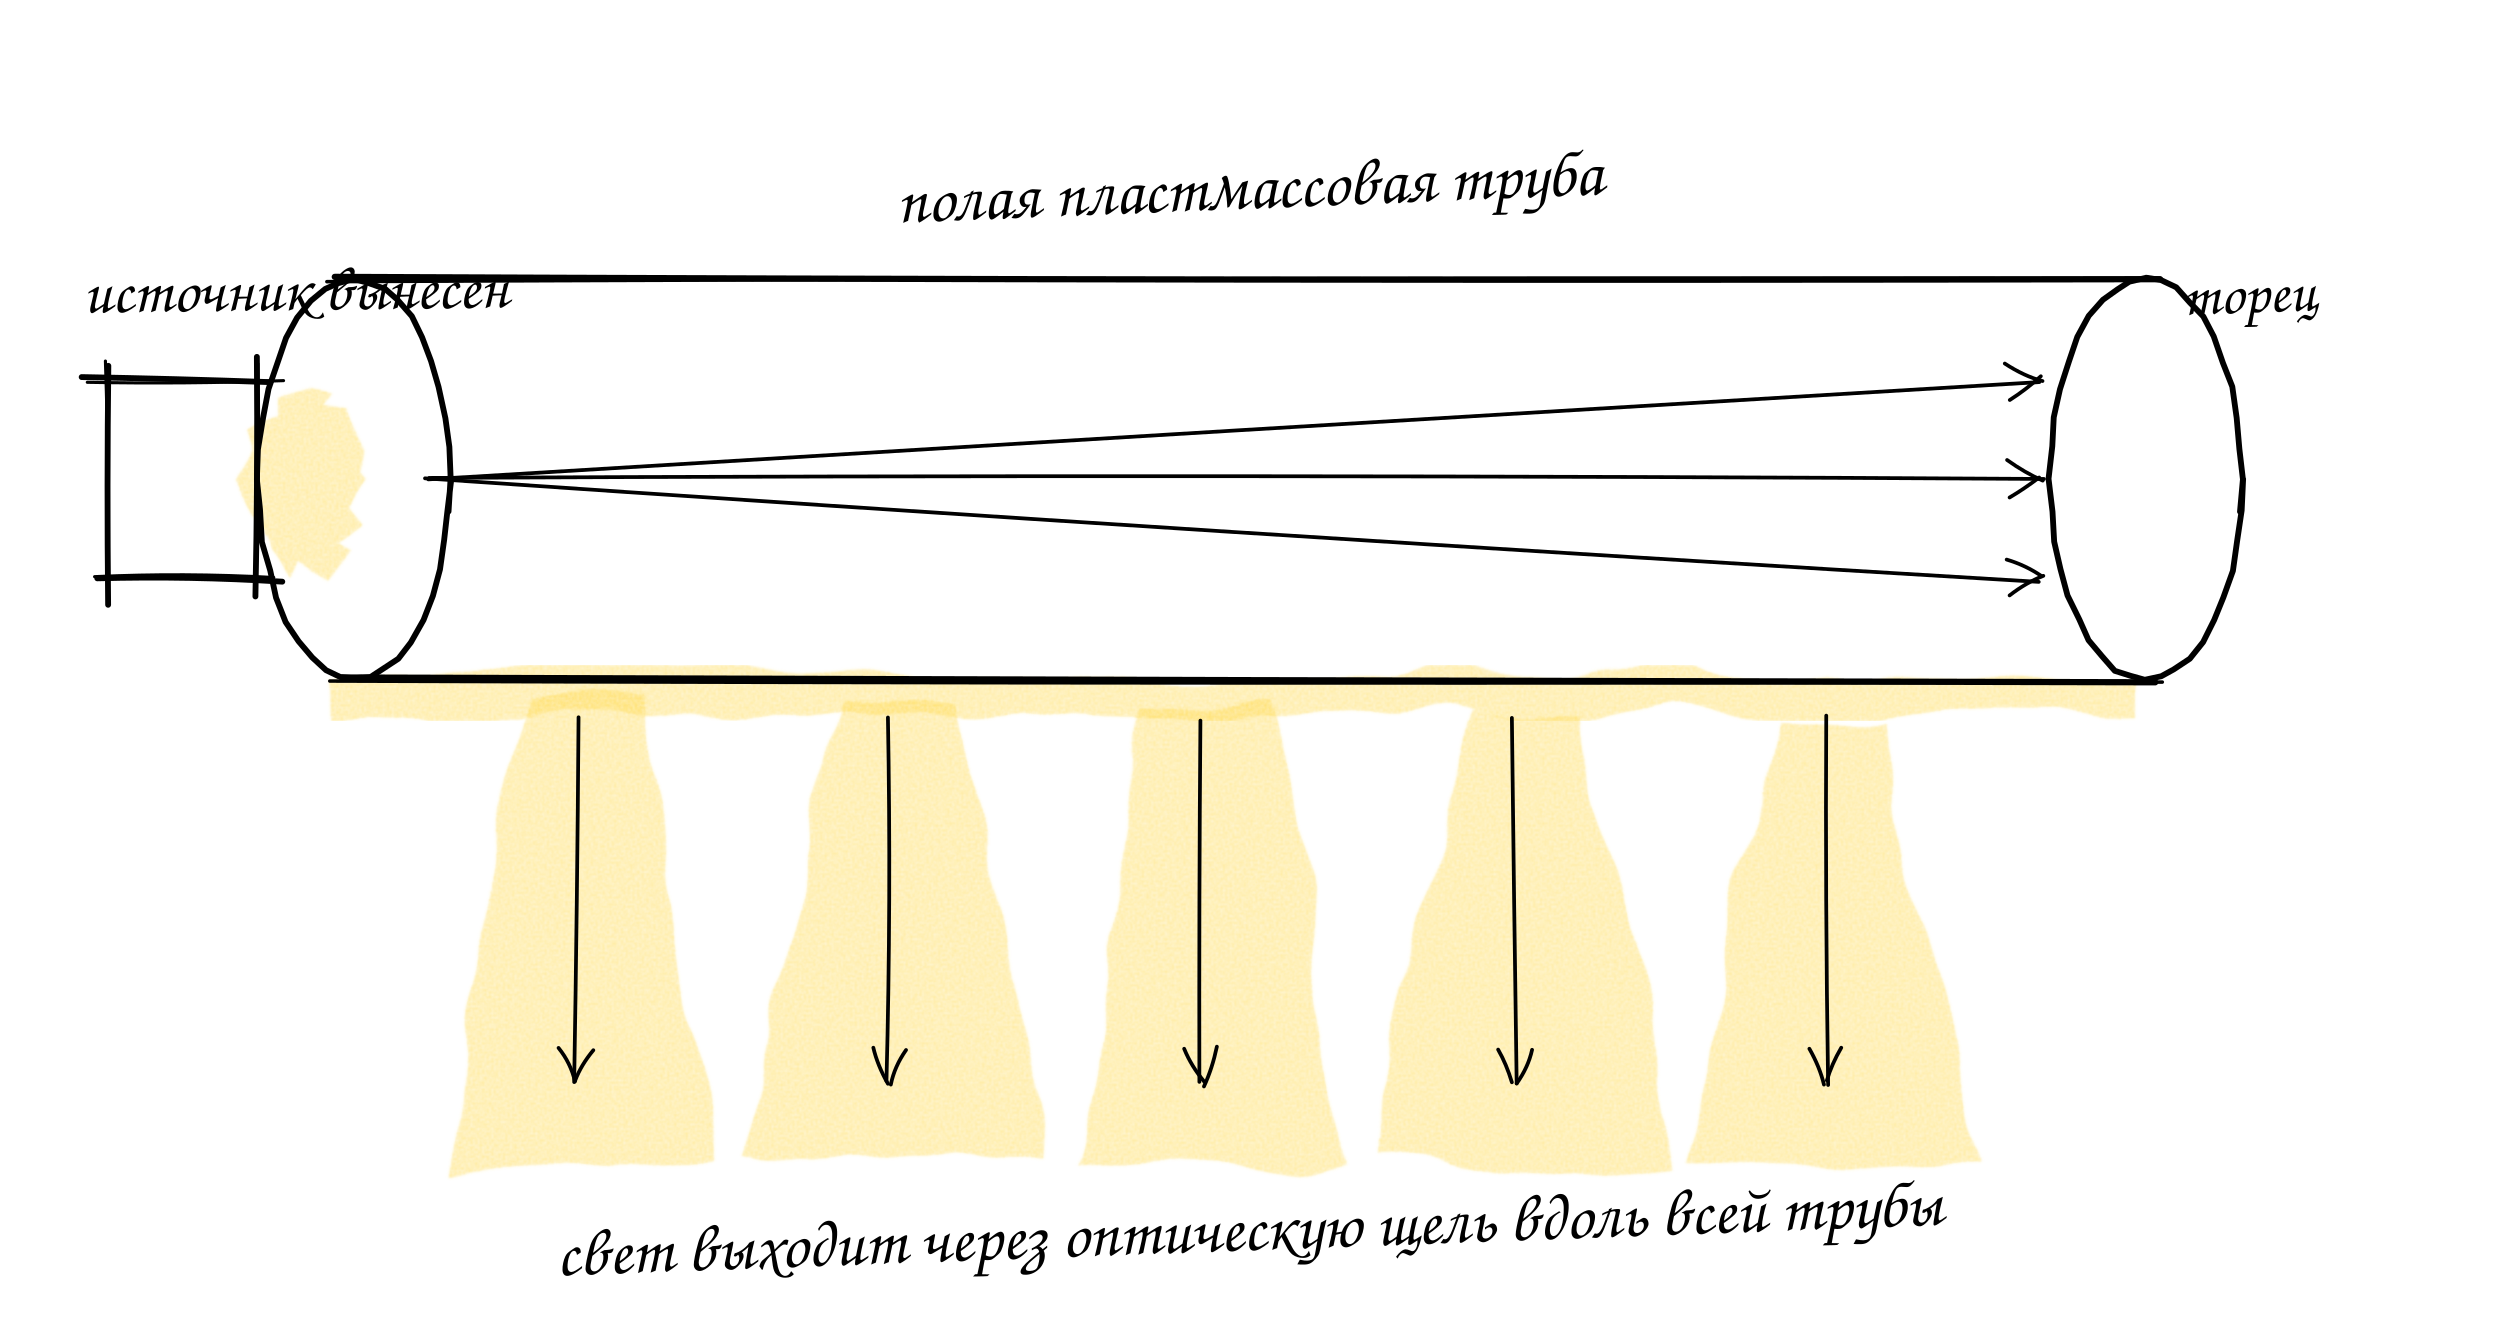
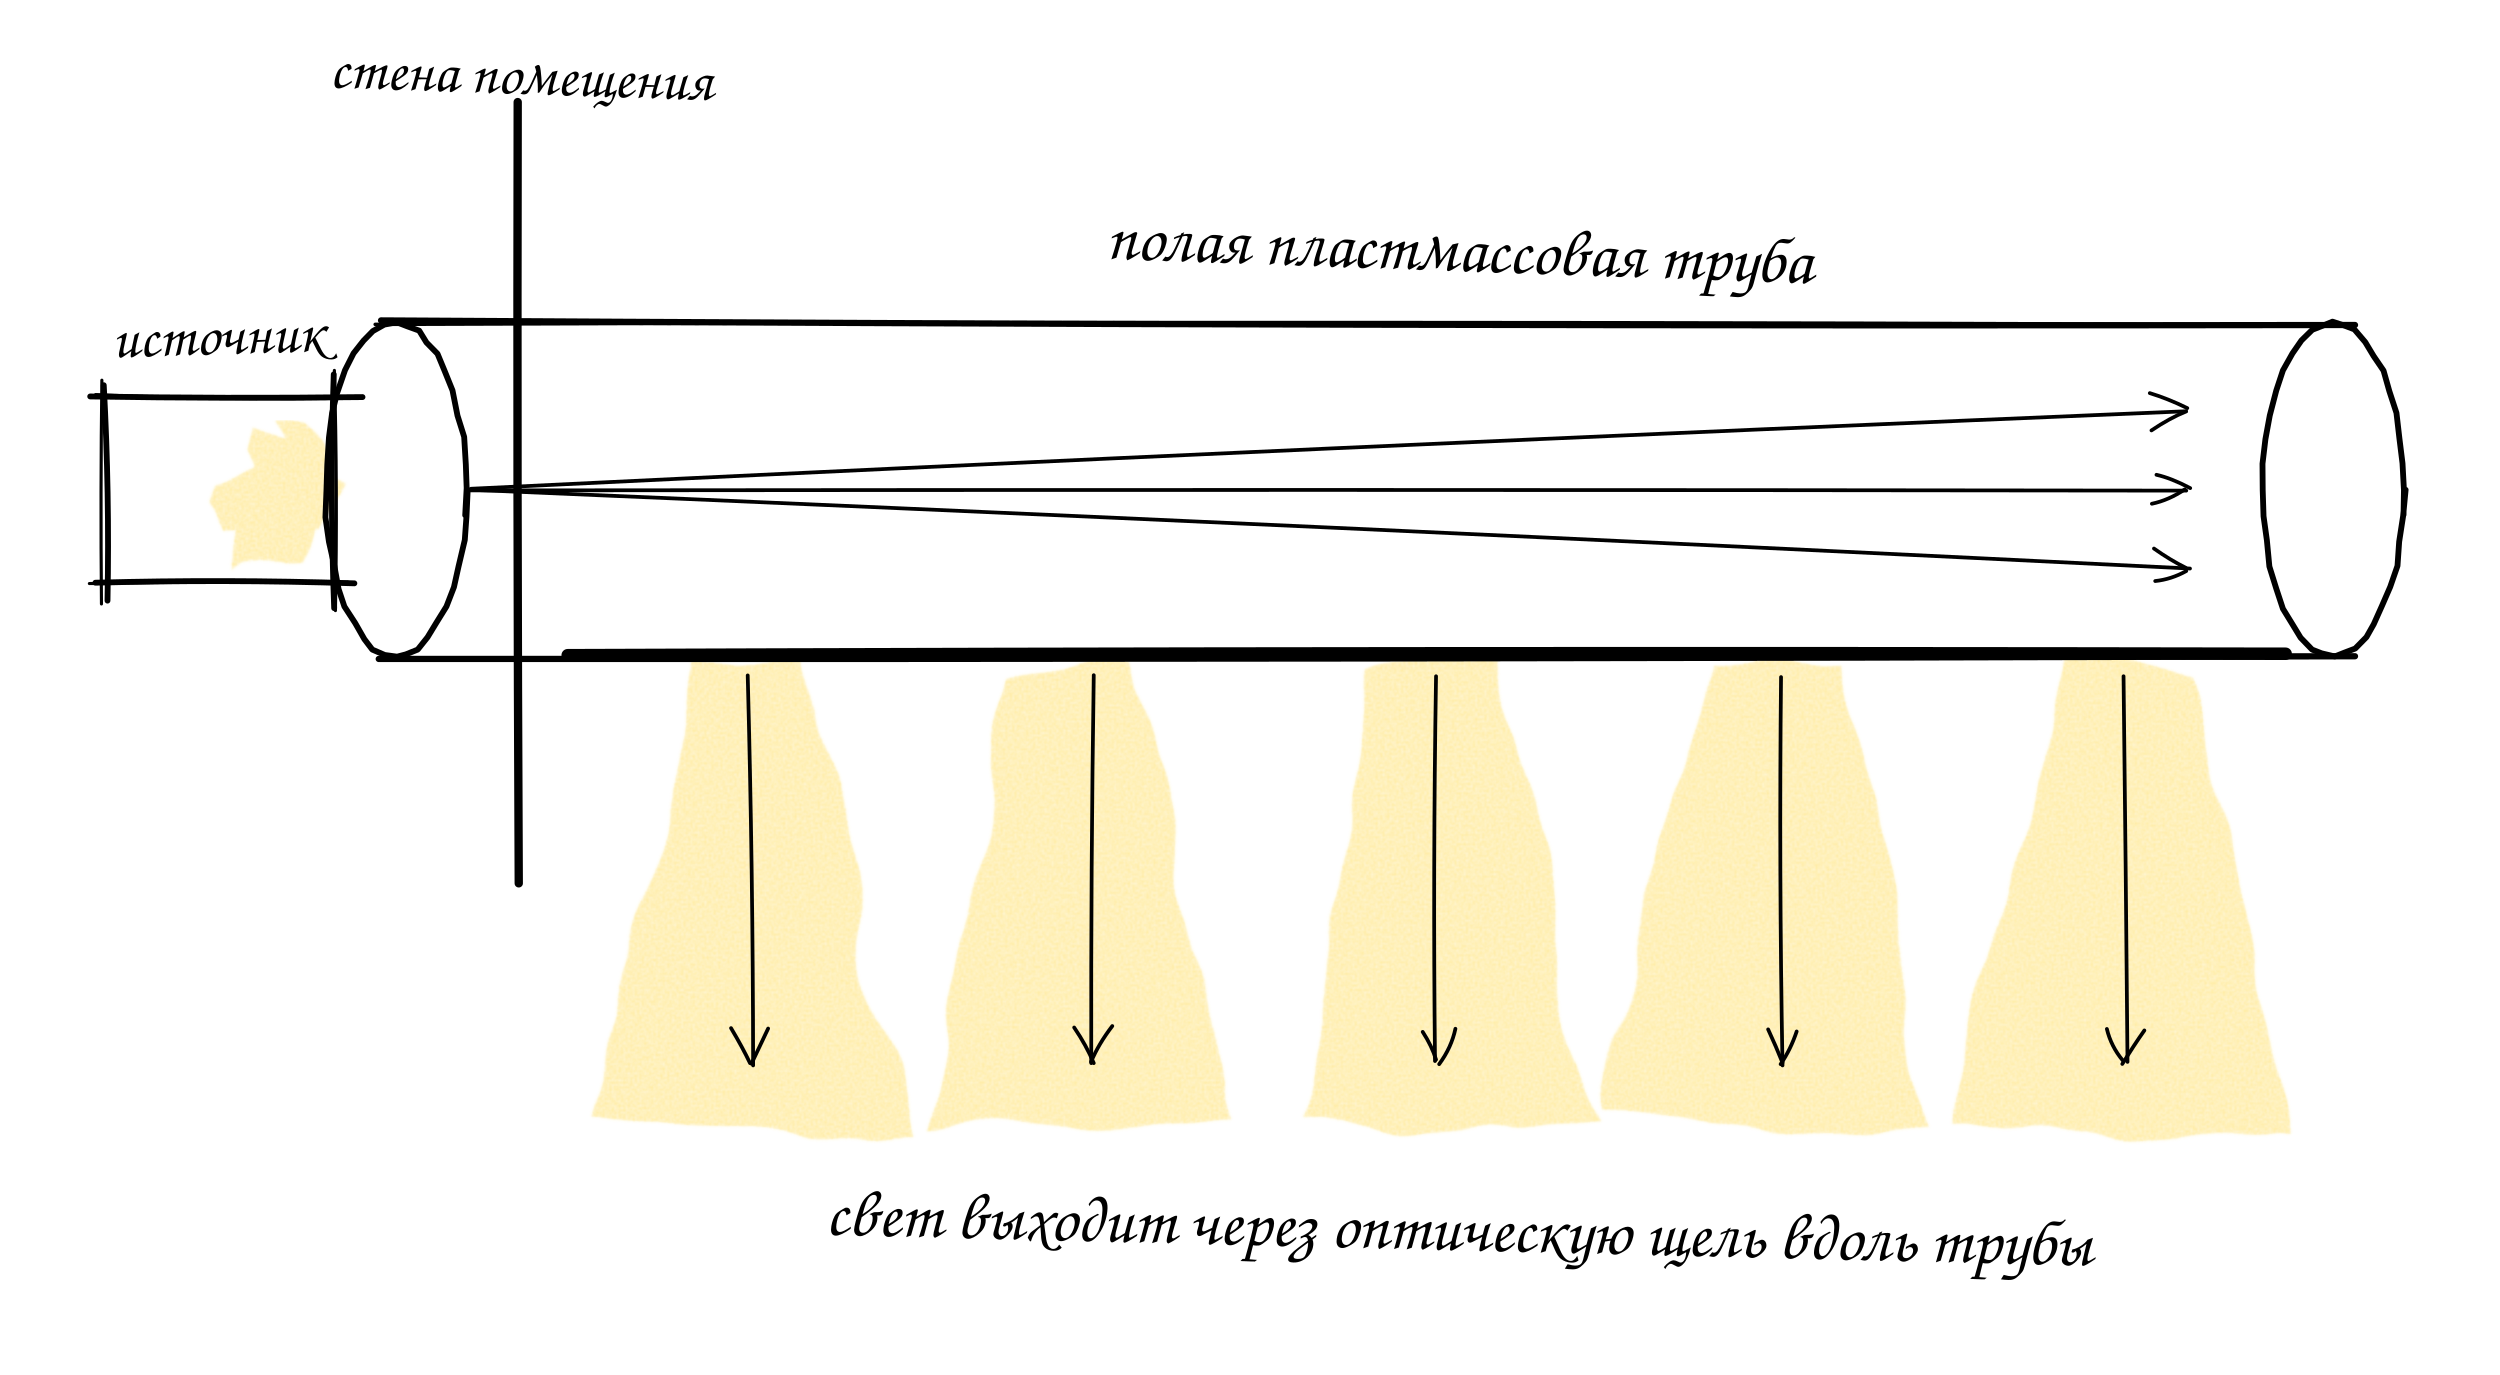
- <svg xmlns="http://www.w3.org/2000/svg" viewBox="0 0 1200 640" class="sketch" role="img">
+ <svg xmlns="http://www.w3.org/2000/svg" viewBox="0 0 1200 660" class="sketch" role="img">
  <defs>
    <filter id="sk-guide-w" x="-10%" y="-10%" width="120%" height="120%">
-       <feTurbulence type="fractalNoise" baseFrequency="0.011" numOctaves="3" seed="752" result="n" />
+       <feTurbulence type="fractalNoise" baseFrequency="0.011" numOctaves="3" seed="133" result="n" />
      <feDisplacementMap in="SourceGraphic" in2="n" scale="26" xChannelSelector="R" yChannelSelector="G" result="d" />
      <feTurbulence type="fractalNoise" baseFrequency="0.9" numOctaves="1" seed="7" result="g" />
      <feColorMatrix in="g" type="matrix" values="0 0 0 0 0  0 0 0 0 0  0 0 0 0 0  0 0 0 -1.1 1.25" result="ga" />
      <feComposite in="d" in2="ga" operator="in" result="t" />
      <feGaussianBlur in="t" stdDeviation="0.7" />
    </filter>
  </defs>
  <g class="wash">
-     <path d="M175.5,228.2 L166.2,239.1 L172.4,249.8 L159.1,258.4 L165.0,262.7 L158.5,274.0 L142.9,263.9 L138.8,271.2 L127.7,259.1 L128.1,256.8 L124.6,250.0 L119.7,242.7 L113.7,227.6 L122.0,215.1 L120.4,206.4 L130.5,203.5 L137.9,201.3 L137.8,194.1 L149.8,190.2 L158.7,191.4 L154.3,196.2 L165.3,197.5 L172.8,216.3 L172.4,225.3 Z" fill="#ffd84d" fill-opacity="0.55" filter="url(#sk-guide-w)" />
-     <path d="M163.0,321.8 L1025.9,324.1 L1023.5,341.0 L164.6,343.8 Z" fill="#ffd84d" fill-opacity="0.55" filter="url(#sk-guide-w)" />
-     <path d="M253.0,337.4 L300.9,334.8 L343.4,556.1 L210.6,557.6 Z" fill="#ffd84d" fill-opacity="0.55" filter="url(#sk-guide-w)" />
-     <path d="M405.3,337.2 L460.1,334.9 L498.3,555.2 L356.3,555.2 Z" fill="#ffd84d" fill-opacity="0.55" filter="url(#sk-guide-w)" />
-     <path d="M548.3,337.8 L611.0,333.9 L644.3,558.8 L515.5,557.5 Z" fill="#ffd84d" fill-opacity="0.55" filter="url(#sk-guide-w)" />
-     <path d="M705.9,342.3 L759.9,339.0 L804.9,562.5 L657.8,558.3 Z" fill="#ffd84d" fill-opacity="0.55" filter="url(#sk-guide-w)" />
-     <path d="M850.0,342.1 L903.4,343.8 L949.7,564.4 L811.4,559.8 Z" fill="#ffd84d" fill-opacity="0.55" filter="url(#sk-guide-w)" />
+     <path d="M160.5,232.9 L152.0,250.3 L150.3,250.2 L148.4,259.0 L146.1,266.0 L138.7,267.2 L128.6,268.0 L120.0,269.1 L114.7,272.1 L114.3,253.8 L108.3,255.0 L102.6,246.5 L98.4,241.6 L98.2,233.3 L115.5,227.2 L111.4,219.8 L114.1,211.4 L130.0,217.3 L126.0,208.6 L139.5,208.2 L147.5,215.0 L149.0,217.1 L155.8,223.9 L150.9,228.4 Z" fill="#ffd84d" fill-opacity="0.55" filter="url(#sk-guide-w)" />
+     <path d="M334.8,317.9 L387.2,318.2 L436.1,543.5 L283.7,535.1 Z" fill="#ffd84d" fill-opacity="0.55" filter="url(#sk-guide-w)" />
+     <path d="M488.2,320.0 L545.9,318.0 L591.0,540.6 L443.2,540.8 Z" fill="#ffd84d" fill-opacity="0.55" filter="url(#sk-guide-w)" />
+     <path d="M660.7,324.1 L718.9,318.4 L769.9,543.1 L623.1,536.8 Z" fill="#ffd84d" fill-opacity="0.55" filter="url(#sk-guide-w)" />
+     <path d="M817.4,319.8 L886.2,321.1 L927.6,542.7 L772.4,537.6 Z" fill="#ffd84d" fill-opacity="0.55" filter="url(#sk-guide-w)" />
+     <path d="M990.5,316.9 L1054.0,325.7 L1099.7,543.8 L941.5,542.9 Z" fill="#ffd84d" fill-opacity="0.55" filter="url(#sk-guide-w)" />
  </g>
  <g fill="none" stroke="currentColor" stroke-linecap="round" stroke-linejoin="round">
-     <path d="M216.7,229.4 L214.7,245.8 L213.2,259.1 L211.2,273.3 L207.8,286.0 L203.3,297.6 L197.2,308.4 L191.2,316.2 L184.5,320.6 L177.8,325.0 L169.7,325.5 L163.4,325.0 L156.5,321.7 L149.9,315.6 L143.3,307.8 L137.1,298.6 L132.5,286.9 L129.7,273.8 L125.7,260.2 L124.8,244.5 L123.3,230.1 L123.8,215.7 L126.3,200.4 L128.9,186.7 L133.5,173.3 L137.3,162.2 L142.6,152.5 L149.2,144.4 L156.1,138.7 L162.1,136.0 L169.8,133.9 L177.0,135.9 L184.9,138.7 L190.7,143.8 L197.7,151.8 L202.6,161.9 L206.9,173.3 L210.5,185.7 L213.8,200.8 L215.7,214.5 L216.3,229.3 L215.3,245.5" stroke-width="2.8" />
-     <path d="M1076.7,229.9 L1076.0,245.0 L1073.8,259.8 L1071.8,274.0 L1067.2,286.8 L1062.8,297.6 L1057.5,308.2 L1051.1,316.2 L1043.4,321.3 L1037.4,324.6 L1029.5,326.3 L1022.7,324.4 L1015.1,322.0 L1008.9,314.9 L1002.5,307.3 L998.1,297.4 L992.4,285.8 L989.0,273.1 L986.0,260.0 L985.2,245.6 L983.3,229.8 L985.1,214.2 L985.8,200.3 L988.8,186.8 L993.1,173.5 L997.1,161.7 L1002.6,151.6 L1009.4,143.9 L1016.4,138.9 L1022.1,135.2 L1030.2,133.3 L1037.2,134.4 L1044.6,137.9 L1051.1,145.2 L1057.6,151.9 L1062.6,161.5 L1067.0,174.2 L1071.5,185.6 L1073.6,200.6 L1074.9,215.5 L1076.6,230.1 L1075.2,245.6" stroke-width="2.8" />
-     <path d="M160.7,132.9 Q598.7,134.9 1036.8,134.0" stroke-width="3.0" />
-     <path d="M156.9,135.2 Q596.7,133.1 1036.6,133.6" stroke-width="1.7" />
-     <path d="M164.2,325.2 Q599.3,326.6 1034.5,327.5" stroke-width="3.0" />
-     <path d="M158.3,326.9 Q598.1,328.5 1037.9,327.4" stroke-width="1.7" />
-     <path d="M39.2,181.0 Q84.0,181.8 128.9,183.4" stroke-width="2.8" />
-     <path d="M41.9,183.5 Q89.0,184.4 136.1,182.7" stroke-width="1.5" />
-     <path d="M123.3,171.3 Q123.8,228.8 122.6,286.3" stroke-width="2.8" />
-     <path d="M123.8,174.6 Q123.8,228.7 123.0,282.9" stroke-width="1.5" />
-     <path d="M135.5,279.2 Q91.1,276.4 46.7,277.6" stroke-width="2.8" />
-     <path d="M131.4,277.2 Q88.4,274.8 45.4,276.8" stroke-width="1.5" />
-     <path d="M51.9,290.3 Q51.3,233.0 52.0,175.6" stroke-width="2.8" />
-     <path d="M51.9,290.6 Q52.6,232.0 50.6,173.3" stroke-width="1.5" />
-     <path d="M205.6,230.1 Q592.4,206.6 978.9,183.4" stroke-width="1.8" />
-     <path d="M979.6,180.6 Q972.4,187.1 964.7,192.0" stroke-width="1.8" />
-     <path d="M980.4,182.9 Q971.6,180.6 962.3,174.5" stroke-width="1.8" />
-     <path d="M206.0,229.4 Q593.5,227.5 981.1,229.9" stroke-width="1.8" />
-     <path d="M978.8,229.2 Q971.4,234.8 964.6,238.8" stroke-width="1.8" />
-     <path d="M980.5,230.7 Q971.9,226.9 963.4,220.8" stroke-width="1.8" />
-     <path d="M204.0,229.6 Q591.4,256.2 978.6,279.3" stroke-width="1.8" />
-     <path d="M980.8,276.4 Q972.6,279.6 964.6,285.8" stroke-width="1.8" />
-     <path d="M979.9,276.5 Q972.3,271.3 963.2,268.6" stroke-width="1.8" />
-     <path d="M277.7,344.3 Q277.1,431.8 275.6,519.4" stroke-width="1.8" />
-     <path d="M276.0,519.1 Q273.9,510.2 268.1,503.0" stroke-width="1.8" />
-     <path d="M276.1,518.6 Q278.9,511.2 284.8,504.1" stroke-width="1.8" />
-     <path d="M426.2,344.4 Q427.8,431.7 425.5,518.9" stroke-width="1.8" />
-     <path d="M426.2,520.2 Q421.2,511.4 419.2,502.9" stroke-width="1.8" />
-     <path d="M427.6,520.6 Q429.3,512.0 434.9,504.0" stroke-width="1.8" />
-     <path d="M576.2,345.9 Q575.5,432.6 575.7,519.3" stroke-width="1.8" />
-     <path d="M578.2,519.4 Q571.8,511.8 568.4,503.4" stroke-width="1.8" />
-     <path d="M577.9,521.5 Q581.9,512.9 584.1,502.4" stroke-width="1.8" />
-     <path d="M725.7,344.6 Q726.7,432.3 728.0,520.0" stroke-width="1.8" />
-     <path d="M725.7,519.5 Q723.1,510.8 719.1,503.8" stroke-width="1.8" />
-     <path d="M728.0,520.1 Q733.6,512.2 735.4,503.9" stroke-width="1.8" />
-     <path d="M876.6,343.5 Q876.1,432.1 877.5,520.8" stroke-width="1.8" />
-     <path d="M875.5,520.6 Q873.5,512.2 868.5,503.4" stroke-width="1.8" />
-     <path d="M876.9,518.6 Q879.2,510.8 883.8,502.9" stroke-width="1.8" />
+     <path d="M248.5,49.0 Q248.1,236.5 249.0,424.0" stroke-width="4.0" />
+     <path d="M43.3,190.3 Q108.7,191.4 174.0,190.6" stroke-width="2.8" />
+     <path d="M45.9,189.4 Q108.4,192.2 170.9,191.1" stroke-width="1.5" />
+     <path d="M160.2,179.7 Q158.3,235.8 160.4,291.9" stroke-width="2.8" />
+     <path d="M160.5,177.8 Q162.1,235.5 161.0,293.1" stroke-width="1.5" />
+     <path d="M170.1,280.0 Q108.0,278.0 45.8,279.7" stroke-width="2.8" />
+     <path d="M167.0,279.4 Q105.0,279.0 42.9,280.1" stroke-width="1.5" />
+     <path d="M51.6,288.3 Q52.6,236.6 49.8,184.9" stroke-width="2.8" />
+     <path d="M48.7,289.9 Q48.2,236.2 48.9,182.5" stroke-width="1.5" />
+     <path d="M224.5,235.0 L223.9,248.0 L223.1,259.2 L220.1,271.9 L217.9,281.8 L214.3,291.1 L209.4,299.0 L205.2,305.9 L200.5,311.8 L194.8,314.1 L190.6,315.2 L184.7,314.4 L178.7,311.8 L174.9,306.8 L170.5,299.1 L165.3,291.1 L162.5,282.7 L160.4,271.2 L157.9,260.1 L156.2,248.3 L156.7,235.4 L157.1,223.0 L157.9,210.0 L159.4,198.3 L161.8,188.7 L165.6,177.7 L169.7,169.6 L174.5,163.5 L179.0,158.9 L184.5,155.8 L190.5,154.7 L195.4,156.6 L201.2,158.7 L204.7,164.4 L210.0,169.8 L213.4,178.0 L217.2,187.4 L219.6,199.5 L222.8,209.7 L223.6,223.0 L224.0,234.3 L223.3,247.3" stroke-width="2.8" />
+     <path d="M1154.7,235.1 L1153.5,247.7 L1151.6,260.0 L1150.8,271.6 L1147.3,281.7 L1143.3,290.9 L1139.4,299.6 L1135.9,305.8 L1130.5,311.3 L1125.5,313.2 L1120.7,315.1 L1114.4,313.6 L1109.8,311.8 L1104.3,306.1 L1100.1,299.2 L1095.8,292.2 L1092.6,282.5 L1089.3,271.9 L1088.1,259.3 L1086.5,247.8 L1086.1,235.2 L1086.0,222.6 L1087.4,210.8 L1089.5,199.4 L1092.6,187.5 L1095.8,177.8 L1100.4,169.6 L1104.7,163.4 L1109.9,158.3 L1115.0,156.3 L1119.6,154.4 L1125.1,156.2 L1130.1,158.1 L1135.3,164.2 L1139.4,171.0 L1144.1,177.9 L1146.9,187.8 L1150.3,198.2 L1151.7,210.3 L1153.2,222.4 L1153.9,235.3 L1153.7,247.1" stroke-width="2.8" />
+     <path d="M182.9,153.8 Q656.6,156.8 1130.4,156.0" stroke-width="3.0" />
+     <path d="M180.1,155.7 Q653.1,153.8 1126.2,156.0" stroke-width="1.7" />
+     <path d="M181.8,316.3 Q656.1,316.5 1130.4,315.0" stroke-width="3.0" />
+     <path d="M182.6,316.3 Q653.9,316.0 1125.3,314.6" stroke-width="1.7" />
+     <path d="M226.1,234.6 Q637.8,214.6 1049.3,197.4" stroke-width="1.8" />
+     <path d="M1049.3,197.5 Q1041.4,200.7 1032.7,206.6" stroke-width="1.8" />
+     <path d="M1049.9,195.9 Q1040.5,191.3 1031.9,188.7" stroke-width="1.8" />
+     <path d="M225.9,235.4 Q637.7,234.9 1049.4,235.5" stroke-width="1.8" />
+     <path d="M1048.7,234.9 Q1041.0,240.1 1032.9,241.8" stroke-width="1.8" />
+     <path d="M1051.3,234.3 Q1042.2,229.5 1035.1,227.9" stroke-width="1.8" />
+     <path d="M226.0,235.1 Q638.7,252.5 1051.2,272.9" stroke-width="1.8" />
+     <path d="M1049.4,274.1 Q1042.2,278.1 1034.5,278.9" stroke-width="1.8" />
+     <path d="M1049.1,272.5 Q1041.8,268.9 1033.9,263.3" stroke-width="1.8" />
+     <path d="M272.5,314.5 Q684.8,313.0 1097.1,313.8" stroke-width="6.0" />
+     <path d="M358.9,324.2 Q361.4,417.8 361.5,511.4" stroke-width="1.8" />
+     <path d="M360.0,510.3 Q356.5,502.9 350.9,493.5" stroke-width="1.8" />
+     <path d="M360.7,510.6 Q364.6,502.2 368.7,493.7" stroke-width="1.8" />
+     <path d="M525.0,324.1 Q523.6,417.2 523.8,510.3" stroke-width="1.8" />
+     <path d="M525.0,510.3 Q521.5,501.9 515.6,493.2" stroke-width="1.8" />
+     <path d="M523.7,509.7 Q527.3,501.1 533.9,492.5" stroke-width="1.8" />
+     <path d="M689.3,324.6 Q687.8,416.9 688.8,509.3" stroke-width="1.8" />
+     <path d="M689.3,508.6 Q687.3,502.1 682.9,495.3" stroke-width="1.8" />
+     <path d="M690.8,510.8 Q696.7,502.8 698.6,493.8" stroke-width="1.8" />
+     <path d="M854.9,325.0 Q853.9,418.2 855.6,511.4" stroke-width="1.8" />
+     <path d="M855.6,510.1 Q852.5,502.3 848.7,494.1" stroke-width="1.8" />
+     <path d="M854.7,510.8 Q859.5,503.8 862.4,495.1" stroke-width="1.8" />
+     <path d="M1019.3,324.6 Q1020.4,417.2 1021.2,509.7" stroke-width="1.8" />
+     <path d="M1019.0,509.1 Q1013.3,502.3 1011.3,493.9" stroke-width="1.8" />
+     <path d="M1018.7,510.7 Q1024.1,502.0 1029.3,494.6" stroke-width="1.8" />
  </g>
  <g font-family="Caveat, 'Marck Script', cursive" font-weight="600">
-     <text x="40" y="150" font-size="30" text-anchor="start" fill="currentColor" transform="rotate(-0.7 40 150)">источник вынесен</text>
-     <text x="600" y="100" font-size="32" text-anchor="middle" fill="currentColor" transform="rotate(-2.3 600 100)">полая пластмассовая труба</text>
-     <text x="600" y="600" font-size="32" text-anchor="middle" fill="currentColor" transform="rotate(-2.1 600 600)">свет выходит через оптическую щель вдоль всей трубы</text>
-     <text x="1080" y="150" font-size="28" text-anchor="middle" fill="currentColor" transform="rotate(-2.1 1080 150)">торец</text>
+     <text x="250" y="45" font-size="28" text-anchor="middle" fill="currentColor" transform="rotate(1.9 250 45)">стена помещения</text>
+     <text x="105" y="170" font-size="28" text-anchor="middle" fill="currentColor" transform="rotate(-1.7 105 170)">источник</text>
+     <text x="700" y="130" font-size="32" text-anchor="middle" fill="currentColor" transform="rotate(2.0 700 130)">полая пластмассовая труба</text>
+     <text x="700" y="600" font-size="32" text-anchor="middle" fill="currentColor" transform="rotate(1.4 700 600)">свет выходит через оптическую щель вдоль трубы</text>
  </g>
</svg>
